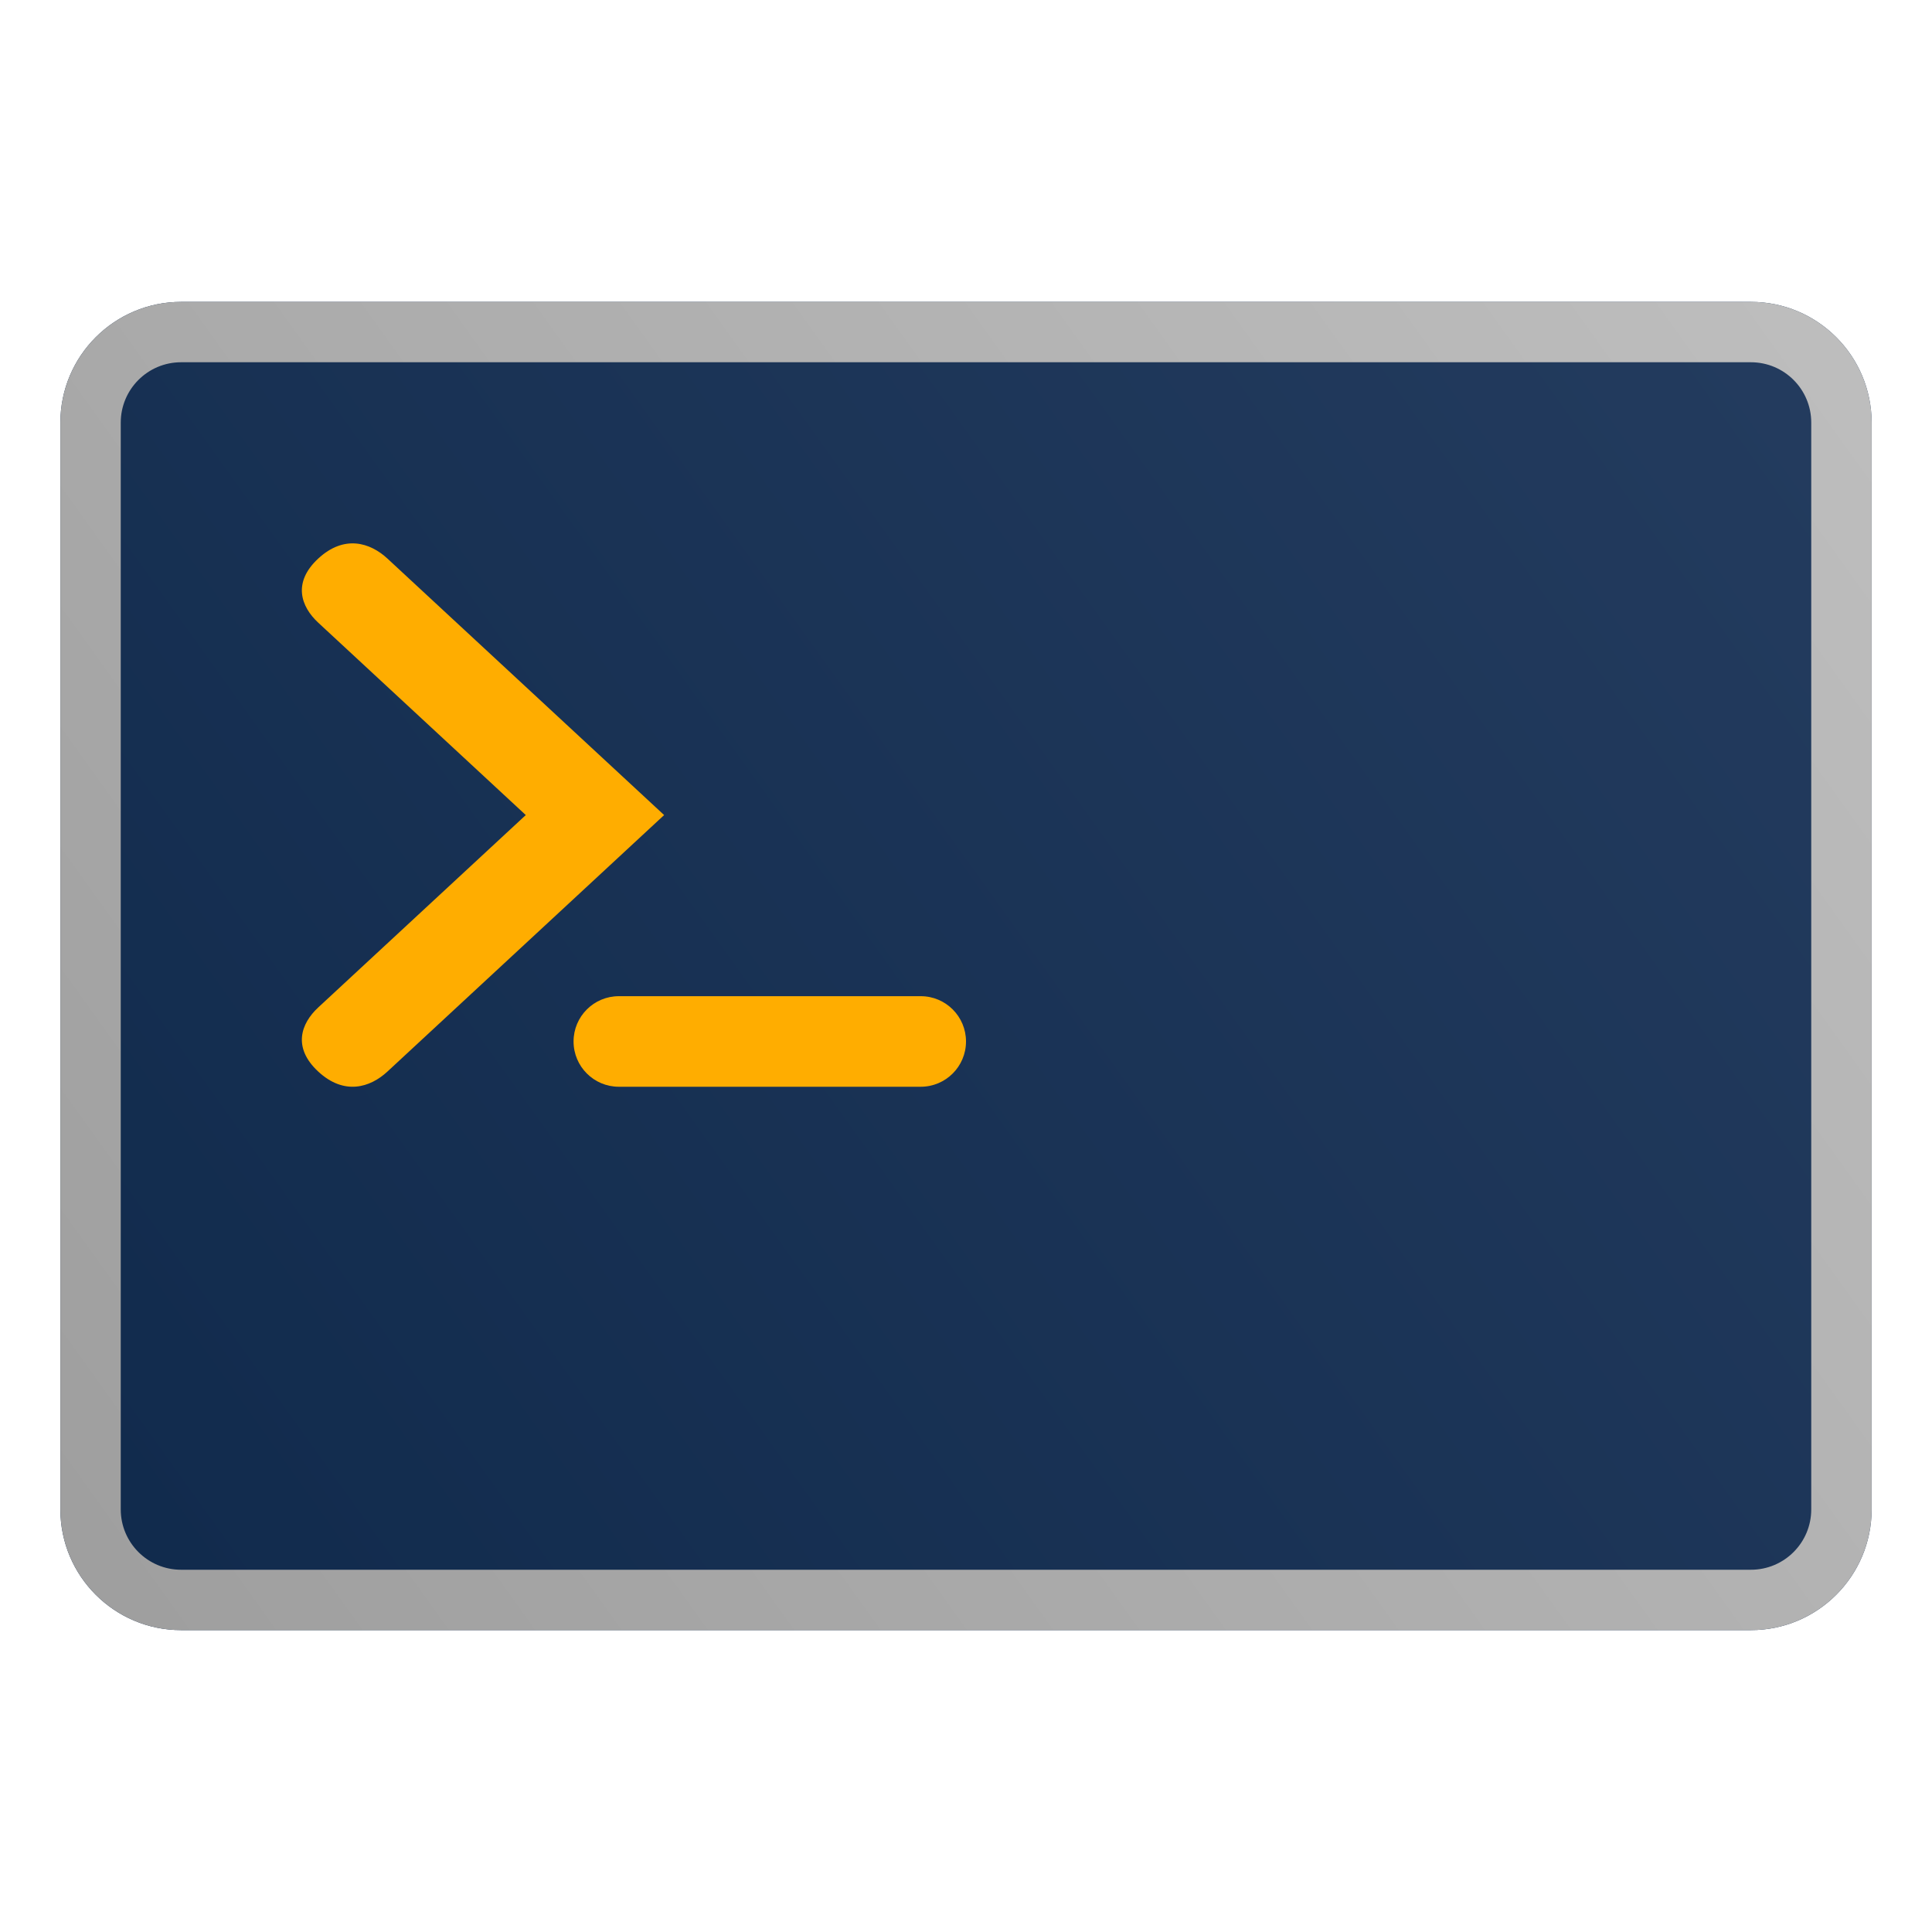
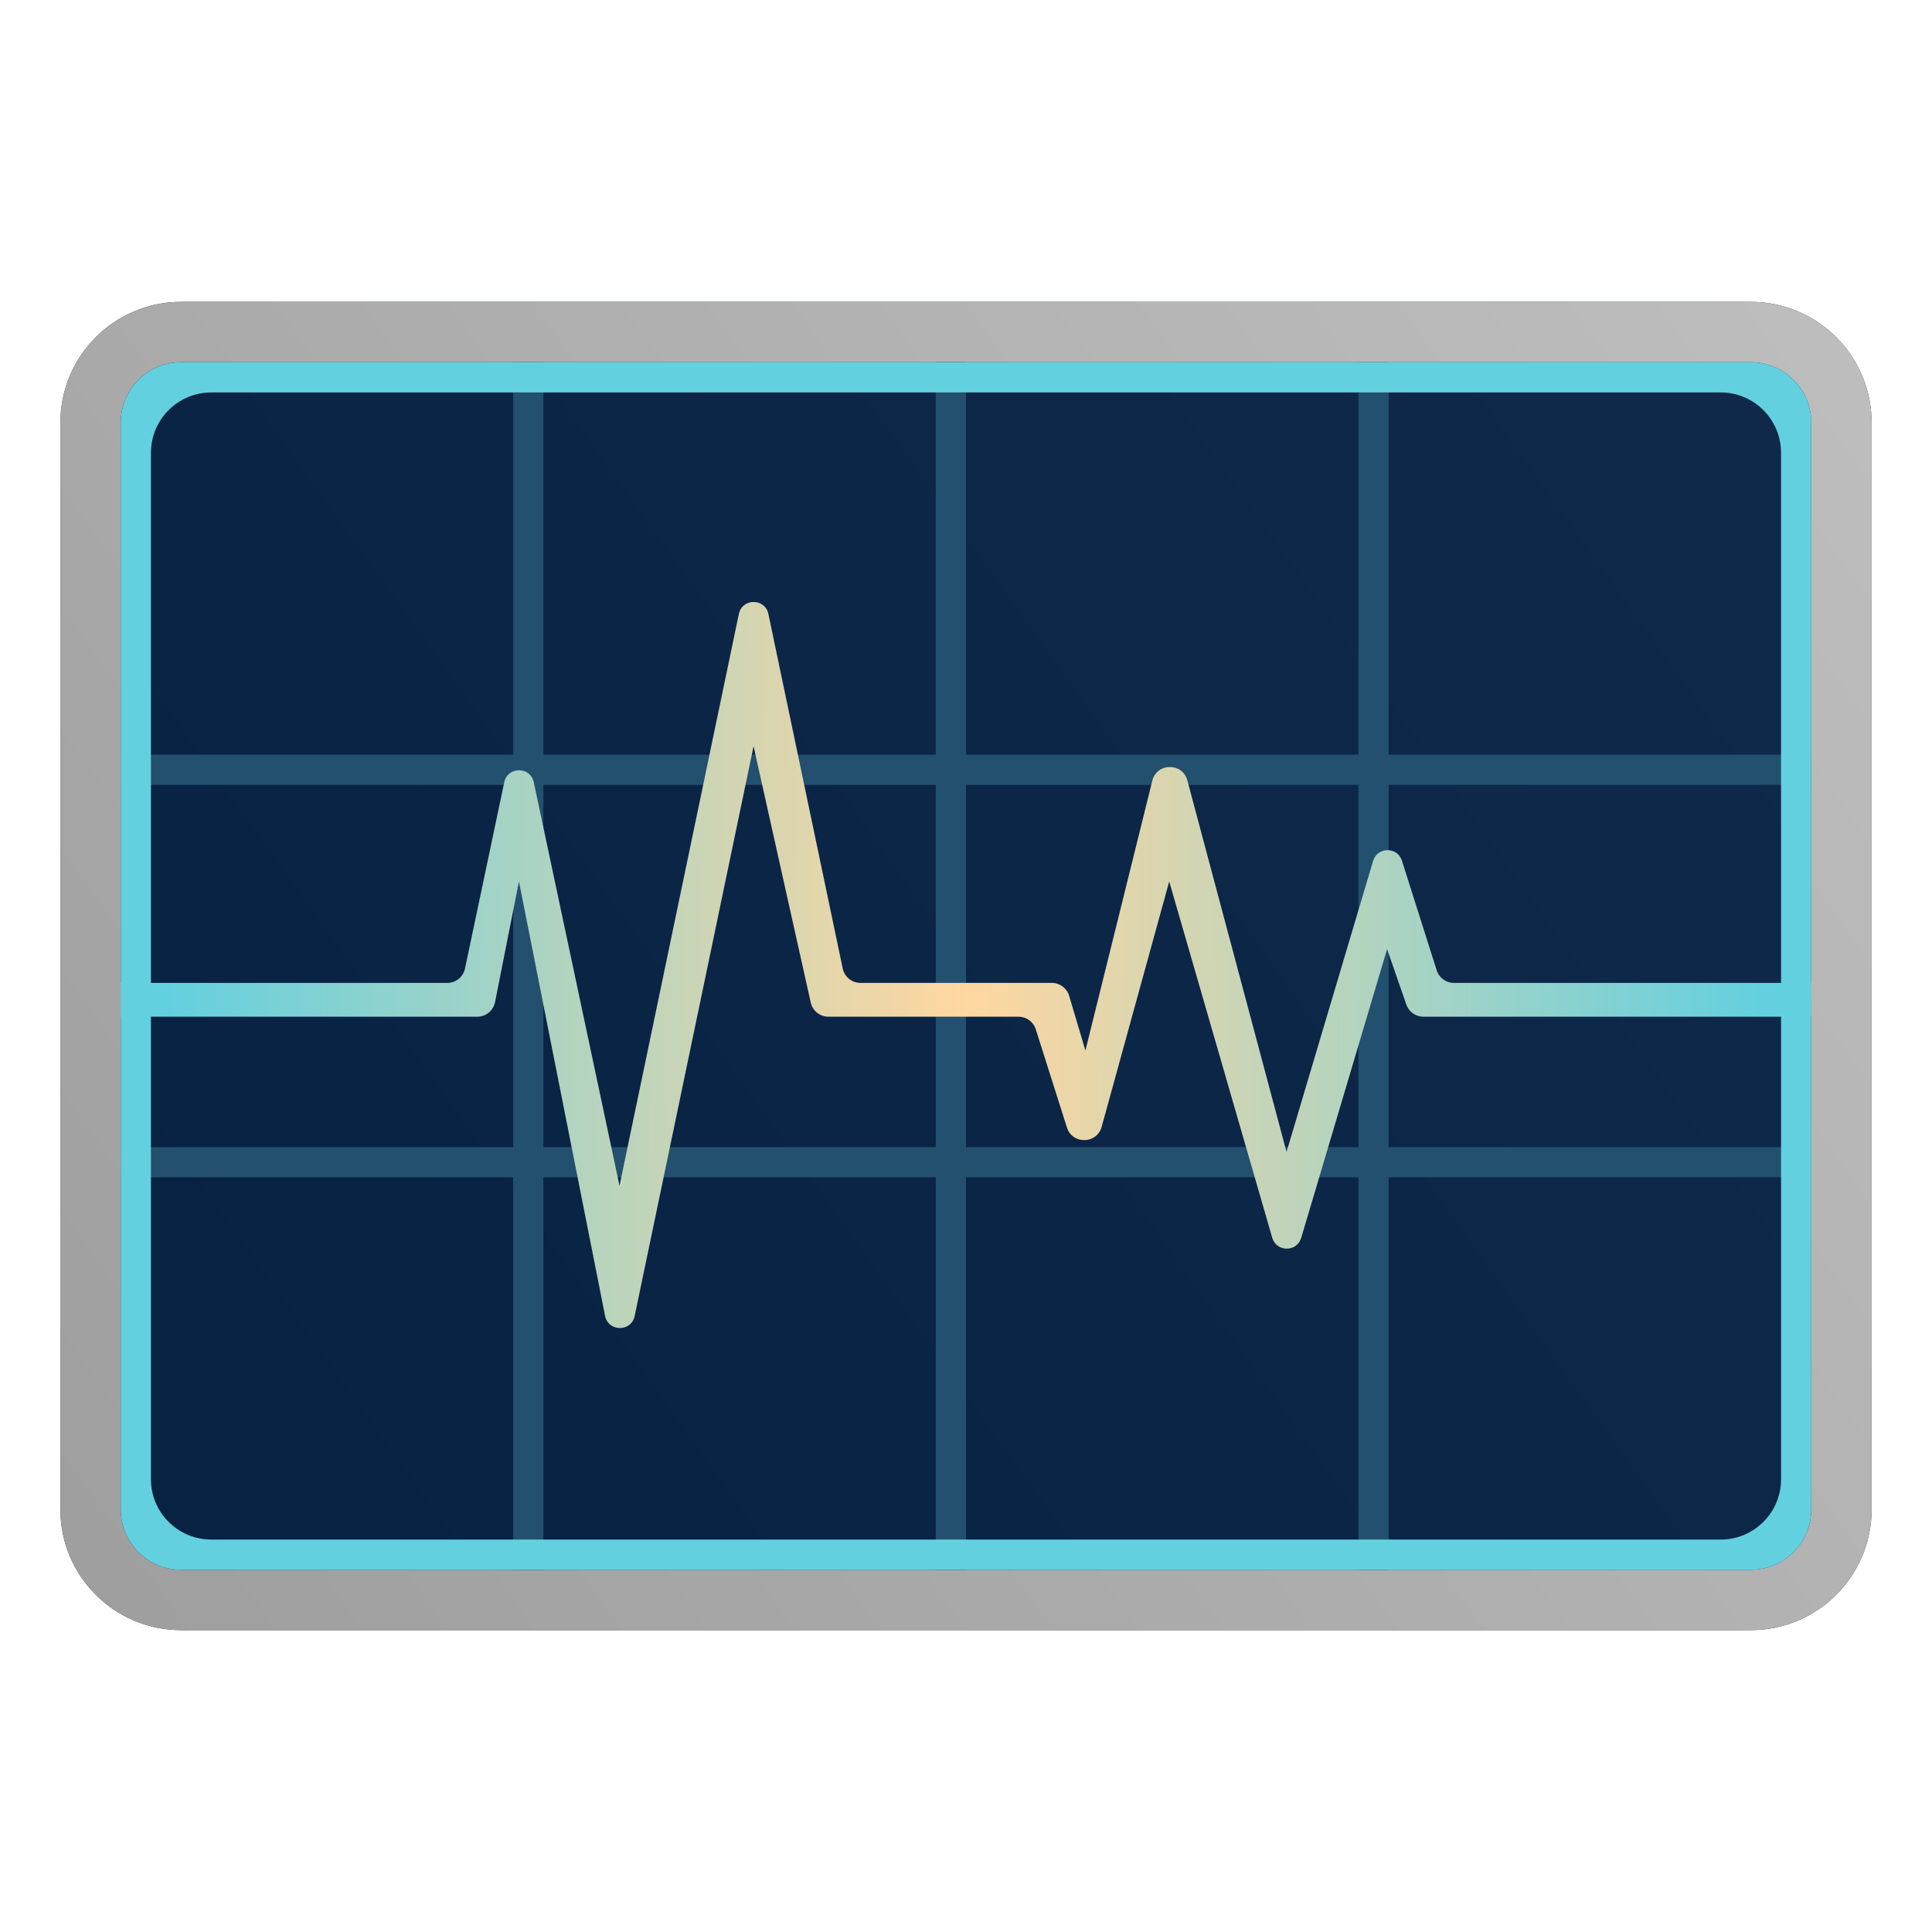
<svg xmlns="http://www.w3.org/2000/svg" width="64" height="64" viewBox="0 0 64 64" fill="none">
-   <g id="Size=64">
-     <rect id="Rectangle 418" x="2" y="10" width="60" height="44" rx="4" fill="url(#paint0_linear_2056_1670)" />
-     <path id="Subtract" fill-rule="evenodd" clip-rule="evenodd" d="M6 10C3.791 10 2 11.791 2 14V50C2 52.209 3.791 54 6 54H58C60.209 54 62 52.209 62 50V14C62 11.791 60.209 10 58 10H6ZM6 12C4.895 12 4 12.895 4 14V50C4 51.105 4.895 52 6 52H58C59.105 52 60 51.105 60 50V14C60 12.895 59.105 12 58 12H6Z" fill="url(#paint1_linear_2056_1670)" />
-     <rect id="Rectangle 493" x="19" y="33" width="13" height="3" rx="1.5" fill="#FFAD00" />
-     <path id="Rectangle 494" d="M12.834 18.503C16.413 21.821 22 27 22 27C22 27 16.525 32.075 12.834 35.497C12.261 36.028 11.402 36.294 10.542 35.497C9.683 34.701 9.969 33.904 10.542 33.373C13.339 30.78 17.417 27 17.417 27C17.417 27 13.227 23.116 10.542 20.627C9.969 20.096 9.683 19.299 10.542 18.503C11.402 17.706 12.261 17.972 12.834 18.503Z" fill="#FFAD00" />
-   </g>
+   <rect x="2" y="10" width="60" height="44" rx="4" fill="url(#paint0_linear_5487_27)" />
+   <path fill-rule="evenodd" clip-rule="evenodd" d="M58 10C60.209 10 62 11.791 62 14V50C62 52.209 60.209 54 58 54H6C3.791 54 2 52.209 2 50V14C2 11.791 3.791 10 6 10H58ZM6 12C4.895 12 4 12.895 4 14V50C4 51.105 4.895 52 6 52H58C59.105 52 60 51.105 60 50V14C60 12.895 59.105 12 58 12H6Z" fill="url(#paint1_linear_5487_27)" />
+   <path d="M31 12H32V52H31V12Z" fill="#22506E" />
+   <path d="M17 12H18V52H17V12Z" fill="#22506E" />
+   <path d="M45 12H46V52H45V12Z" fill="#22506E" />
+   <path d="M60 25V26H4V25H60Z" fill="#22506E" />
+   <path d="M60 38V39H4V38H60Z" fill="#22506E" />
+   <path fill-rule="evenodd" clip-rule="evenodd" d="M58 12C59.105 12 60 12.895 60 14V50C60 51.105 59.105 52 58 52H6C4.895 52 4 51.105 4 50V14C4 12.895 4.895 12 6 12H58ZM7 13C5.895 13 5 13.895 5 15V49C5 50.105 5.895 51 7 51H57C58.105 51 59 50.105 59 49V15C59 13.895 58.105 13 57 13H7Z" fill="#63D0DF" />
+   <path d="M14.817 32.56H4V33.68H15.81C16.097 33.68 16.343 33.478 16.399 33.197L17.191 29.2L20.044 43.59C20.15 44.124 20.913 44.128 21.024 43.595L24.963 24.72L26.857 33.211C26.918 33.485 27.162 33.68 27.443 33.68H33.74C34.002 33.68 34.233 33.849 34.312 34.099L35.343 37.349C35.524 37.919 36.335 37.903 36.494 37.327L38.732 29.2L42.144 41.002C42.283 41.482 42.961 41.484 43.104 41.006L45.949 31.44L46.586 33.277C46.67 33.518 46.897 33.68 47.153 33.68H60V32.56H48.164C47.903 32.56 47.671 32.391 47.592 32.142L46.441 28.511C46.292 28.042 45.625 28.048 45.485 28.52L42.618 38.16L39.333 25.853C39.173 25.254 38.32 25.261 38.171 25.863L35.956 34.8L35.417 32.989C35.342 32.735 35.108 32.56 34.842 32.56H28.504C28.22 32.56 27.975 32.361 27.916 32.083L25.454 20.339C25.343 19.809 24.586 19.809 24.475 20.34L20.522 39.28L17.682 25.912C17.57 25.384 16.815 25.384 16.704 25.913L15.404 32.084C15.345 32.361 15.101 32.56 14.817 32.56Z" fill="url(#paint2_linear_5487_27)" />
  <defs>
-     <linearGradient id="paint0_linear_2056_1670" x1="62" y1="10" x2="1.529" y2="53.343" gradientUnits="userSpaceOnUse">
-       <stop stop-color="#243C5F" />
-       <stop offset="1" stop-color="#102A4C" />
+     <linearGradient id="paint0_linear_5487_27" x1="62" y1="10" x2="1.529" y2="53.343" gradientUnits="userSpaceOnUse">
+       <stop stop-color="#102A4C" />
+       <stop offset="1" stop-color="#072142" />
    </linearGradient>
-     <linearGradient id="paint1_linear_2056_1670" x1="62" y1="10" x2="1.529" y2="53.343" gradientUnits="userSpaceOnUse">
+     <linearGradient id="paint1_linear_5487_27" x1="62" y1="10" x2="1.529" y2="53.343" gradientUnits="userSpaceOnUse">
      <stop stop-color="#BEBEBE" />
      <stop offset="1" stop-color="#9E9E9E" />
    </linearGradient>
+     <linearGradient id="paint2_linear_5487_27" x1="58.5" y1="33.136" x2="5.5" y2="32.764" gradientUnits="userSpaceOnUse">
+       <stop stop-color="#63D0DF" />
+       <stop offset="0.5" stop-color="#FFD7A0" />
+       <stop offset="1" stop-color="#63D0DF" />
+     </linearGradient>
  </defs>
</svg>
